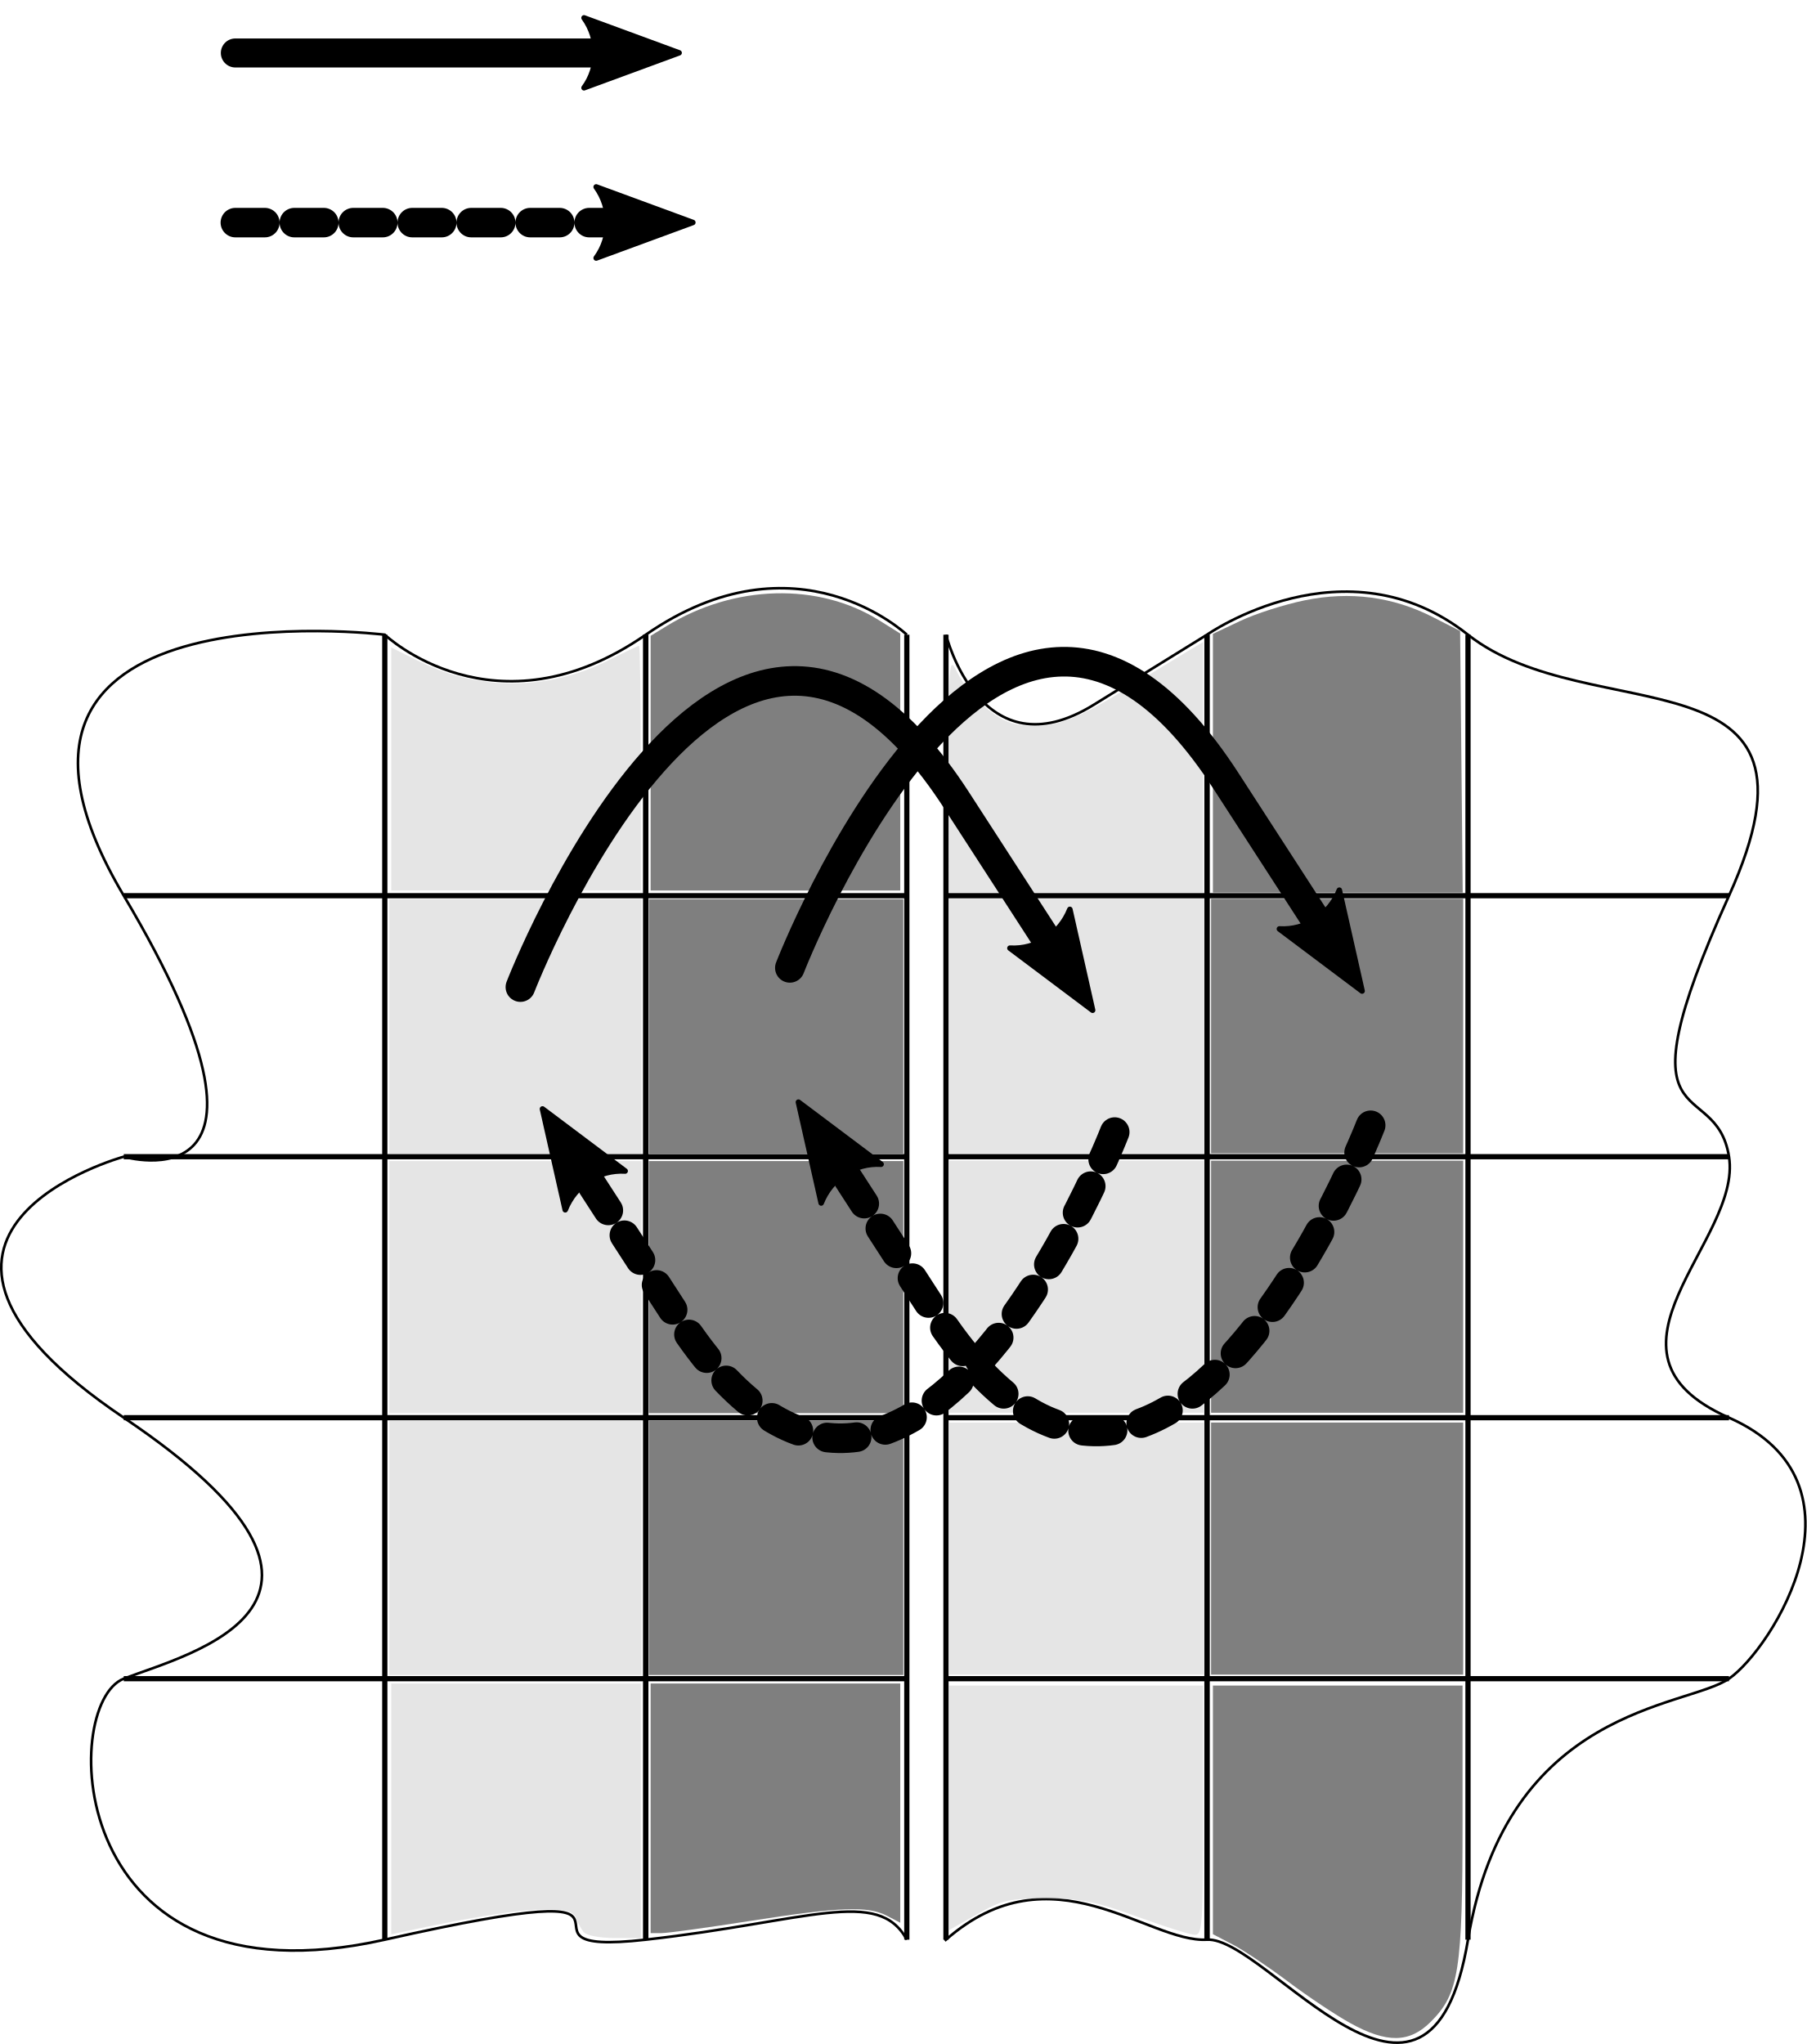
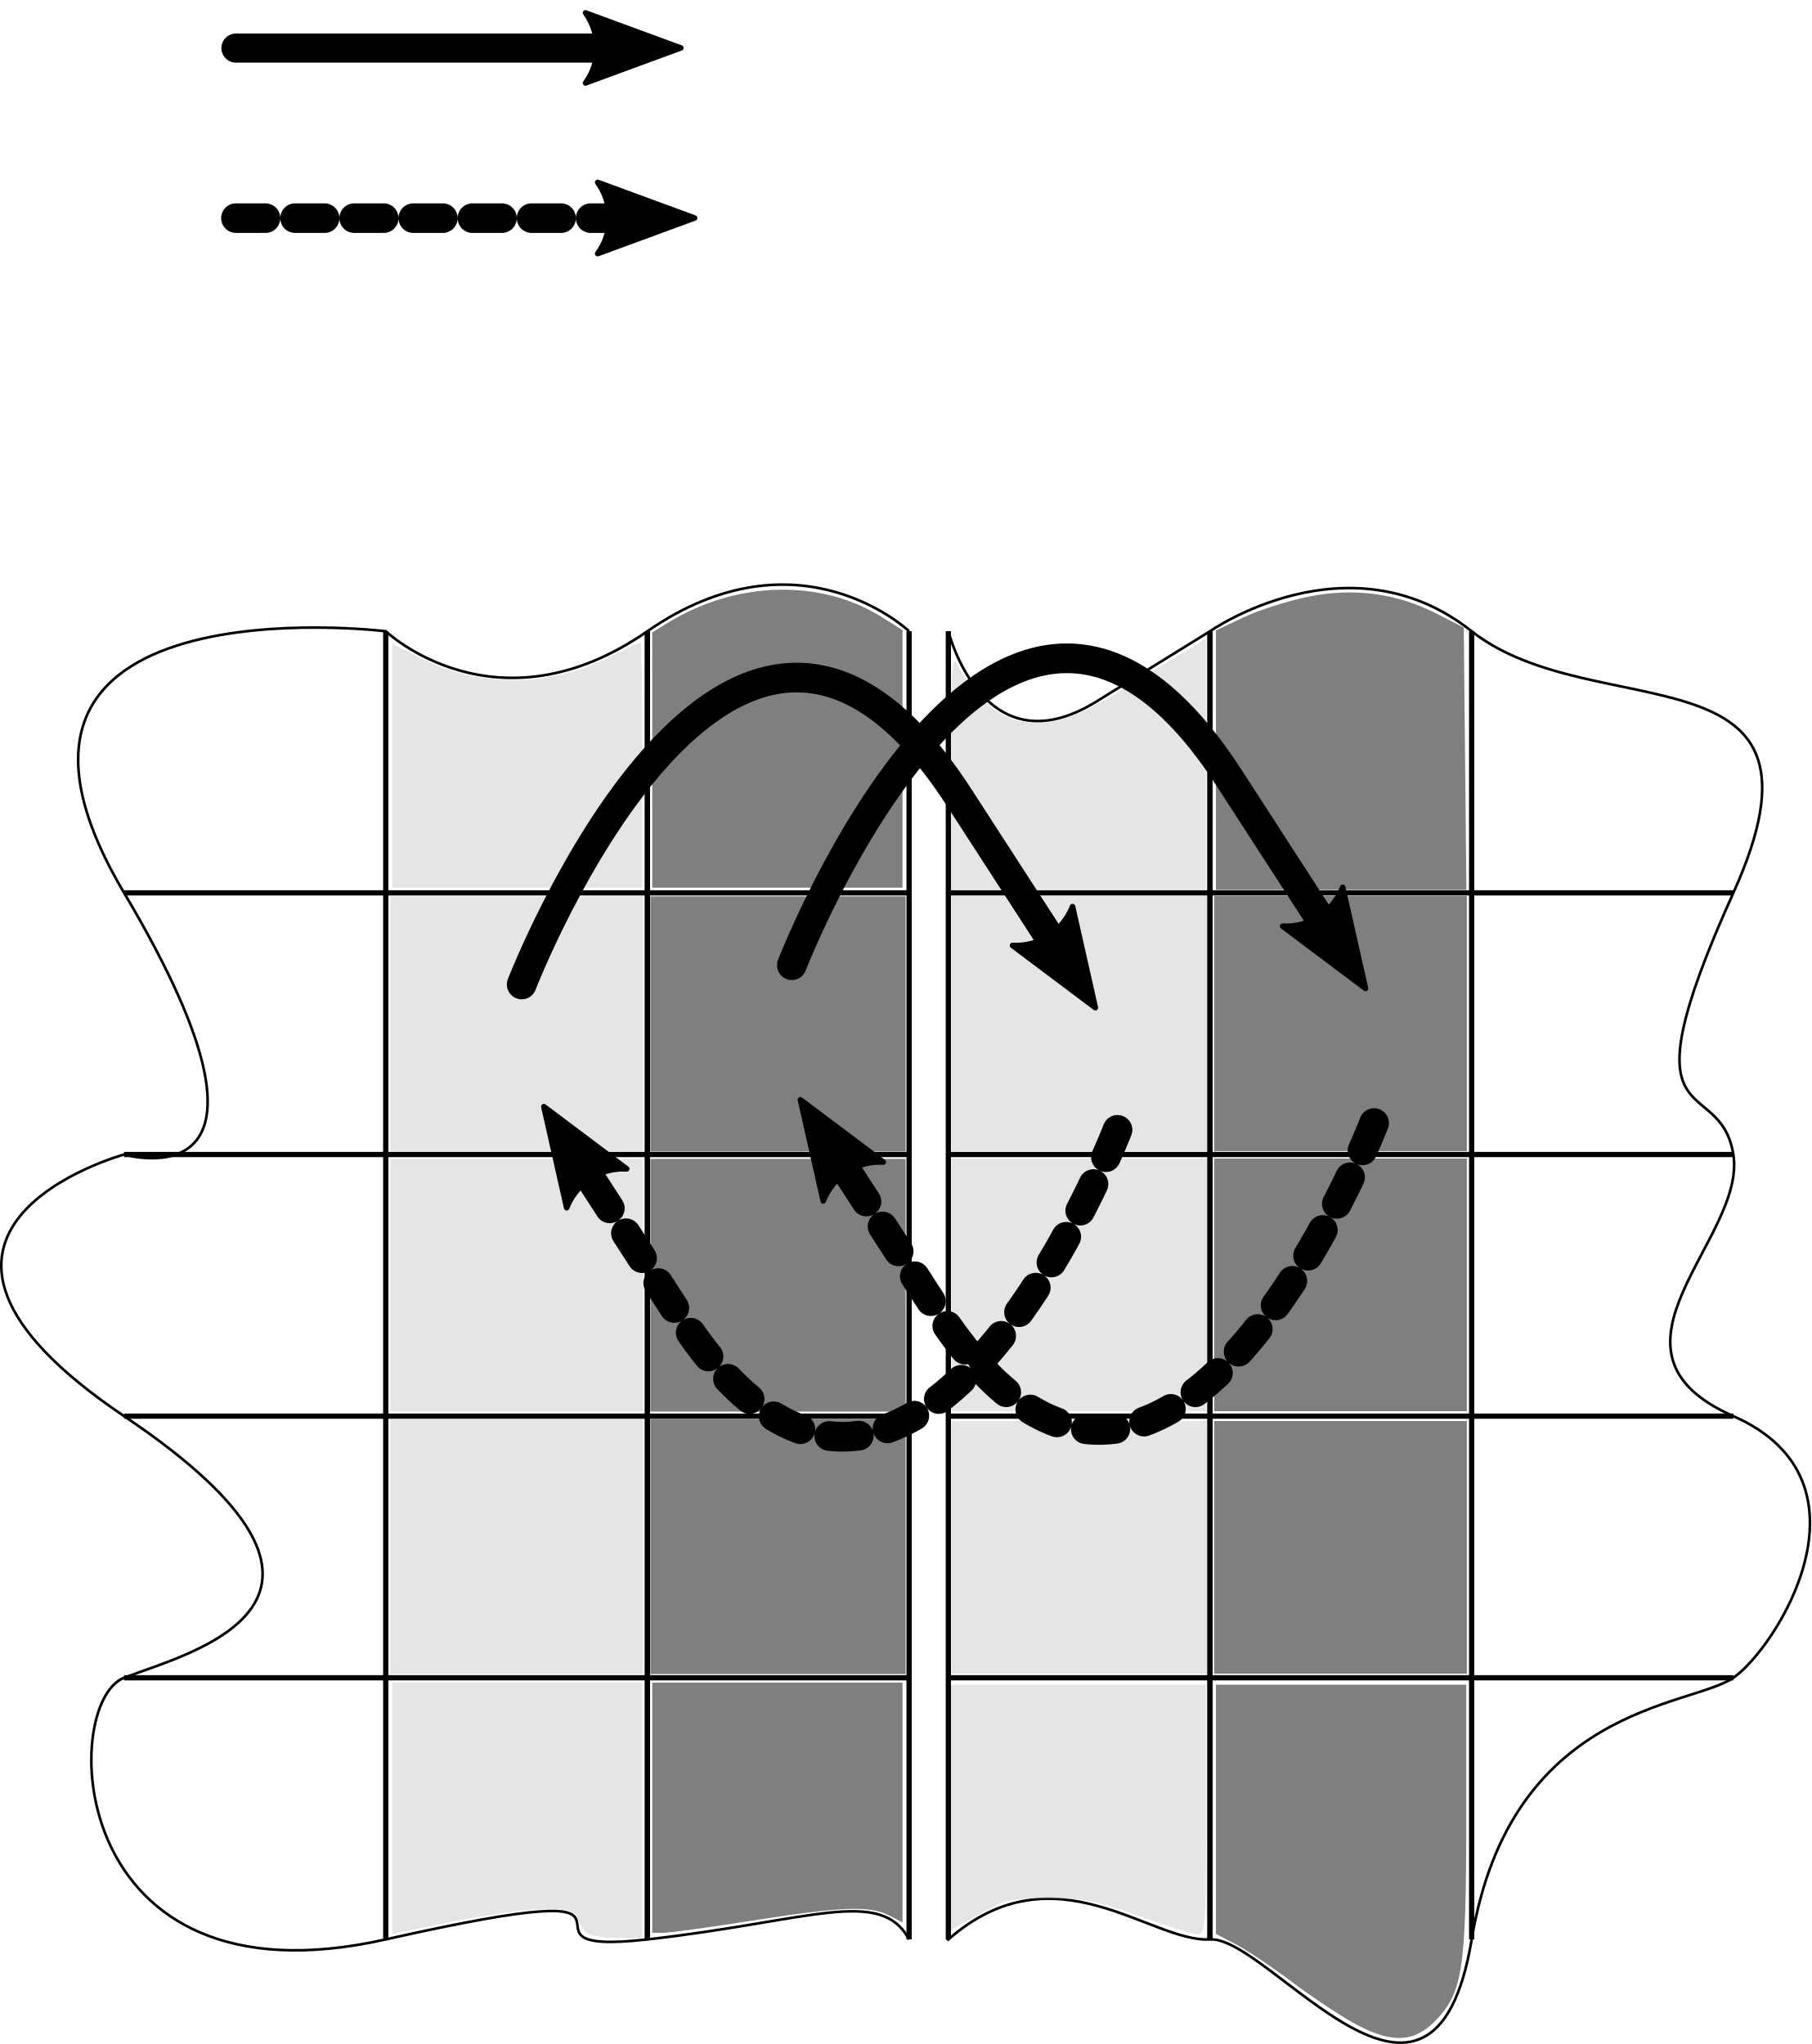
- <svg xmlns="http://www.w3.org/2000/svg" id="svg8" version="1.1" viewBox="0 0 183.145 207.211" height="207.211mm" width="183.145mm">
+ <svg xmlns="http://www.w3.org/2000/svg" id="svg8" version="1.1" viewBox="-2 -2 183.145 206.701" height="206.701mm" width="183.144mm">
  <defs id="defs2">
    <marker style="overflow:visible" id="marker5980" refX="0" refY="0" orient="auto">
      <path transform="matrix(-0.3,0,0,-0.3,0.69,0)" d="M 8.719,4.034 -2.207,0.016 8.719,-4.002 c -1.745,2.372 -1.735,5.617 -6e-7,8.035 z" style="fill:#000000;fill-opacity:1;fill-rule:evenodd;stroke:#000000;stroke-width:0.625;stroke-linejoin:round;stroke-opacity:1" id="path5978" />
    </marker>
    <marker orient="auto" refY="0" refX="0" id="Arrow2Send" style="overflow:visible">
      <path id="path3228" style="fill:#000000;fill-opacity:1;fill-rule:evenodd;stroke:#000000;stroke-width:0.625;stroke-linejoin:round;stroke-opacity:1" d="M 8.719,4.034 -2.207,0.016 8.719,-4.002 c -1.745,2.372 -1.735,5.617 -6e-7,8.035 z" transform="matrix(-0.3,0,0,-0.3,0.69,0)" />
    </marker>
    <marker orient="auto" refY="0" refX="0" id="Arrow1Lstart" style="overflow:visible">
      <path id="path3195" d="M 0,0 5,-5 -12.5,0 5,5 Z" style="fill:#000000;fill-opacity:1;fill-rule:evenodd;stroke:#000000;stroke-width:1pt;stroke-opacity:1" transform="matrix(0.8,0,0,0.8,10,0)" />
    </marker>
    <marker orient="auto" refY="0" refX="0" id="Arrow2Send-3" style="overflow:visible">
      <path id="path3228-6" style="fill:#000000;fill-opacity:1;fill-rule:evenodd;stroke:#000000;stroke-width:0.625;stroke-linejoin:round;stroke-opacity:1" d="M 8.719,4.034 -2.207,0.016 8.719,-4.002 c -1.745,2.372 -1.735,5.617 -6e-7,8.035 z" transform="matrix(-0.3,0,0,-0.3,0.69,0)" />
    </marker>
    <marker orient="auto" refY="0" refX="0" id="Arrow2Send-6" style="overflow:visible">
      <path id="path3228-2" style="fill:#000000;fill-opacity:1;fill-rule:evenodd;stroke:#000000;stroke-width:0.625;stroke-linejoin:round;stroke-opacity:1" d="M 8.719,4.034 -2.207,0.016 8.719,-4.002 c -1.745,2.372 -1.735,5.617 -6e-7,8.035 z" transform="matrix(-0.3,0,0,-0.3,0.69,0)" />
    </marker>
    <marker orient="auto" refY="0" refX="0" id="Arrow2Send-1" style="overflow:visible">
      <path id="path3228-8" style="fill:#000000;fill-opacity:1;fill-rule:evenodd;stroke:#000000;stroke-width:0.625;stroke-linejoin:round;stroke-opacity:1" d="M 8.719,4.034 -2.207,0.016 8.719,-4.002 c -1.745,2.372 -1.735,5.617 -6e-7,8.035 z" transform="matrix(-0.3,0,0,-0.3,0.69,0)" />
    </marker>
    <marker orient="auto" refY="0" refX="0" id="Arrow2Send-1-9" style="overflow:visible">
      <path id="path3228-8-2" style="fill:#000000;fill-opacity:1;fill-rule:evenodd;stroke:#000000;stroke-width:0.625;stroke-linejoin:round;stroke-opacity:1" d="M 8.719,4.034 -2.207,0.016 8.719,-4.002 c -1.745,2.372 -1.735,5.617 -6e-7,8.035 z" transform="matrix(-0.3,0,0,-0.3,0.69,0)" />
    </marker>
    <marker orient="auto" refY="0" refX="0" id="Arrow2Send-1-9-0" style="overflow:visible">
      <path id="path3228-8-2-2" style="fill:#000000;fill-opacity:1;fill-rule:evenodd;stroke:#000000;stroke-width:0.625;stroke-linejoin:round;stroke-opacity:1" d="M 8.719,4.034 -2.207,0.016 8.719,-4.002 c -1.745,2.372 -1.735,5.617 -6e-7,8.035 z" transform="matrix(-0.3,0,0,-0.3,0.69,0)" />
    </marker>
    <marker style="overflow:visible" id="marker5980-6" refX="0" refY="0" orient="auto">
      <path transform="matrix(-0.3,0,0,-0.3,0.69,0)" d="M 8.719,4.034 -2.207,0.016 8.719,-4.002 c -1.745,2.372 -1.735,5.617 -6e-7,8.035 z" style="fill:#000000;fill-opacity:1;fill-rule:evenodd;stroke:#000000;stroke-width:0.625;stroke-linejoin:round;stroke-opacity:1" id="path5978-1" />
    </marker>
  </defs>
-   <g id="layer1" transform="translate(-11.86245,-74.67193)">
+   <g id="layer1" transform="translate(-13.86245,-77.18137)">
    <g id="g3191" transform="translate(10.1724,85.10085)">
      <g style="fill:none;fill-opacity:1" transform="translate(-27.53993,-10.1724)" id="g3031">
        <g style="fill:none;fill-opacity:1" id="g2904" transform="translate(41.77765,64.08704)">
          <path d="M 26.458,0 V 132.292" style="fill:none;fill-opacity:1;stroke:#000000;stroke-width:0.529" id="path2900" />
          <path d="M 52.917,0 V 132.292" style="fill:none;fill-opacity:1;stroke:#000000;stroke-width:0.529" id="path2902" />
        </g>
        <g style="fill:none;fill-opacity:1" id="g2914" transform="translate(41.77765,64.08704)">
          <path d="M 0,26.458 H 79.375" style="fill:none;fill-opacity:1;stroke:#000000;stroke-width:0.529" id="path2906" />
          <path d="M 0,52.917 H 79.375" style="fill:none;fill-opacity:1;stroke:#000000;stroke-width:0.529" id="path2908" />
          <path d="M 0,79.375 H 79.375" style="fill:none;fill-opacity:1;stroke:#000000;stroke-width:0.529" id="path2910" />
          <path d="M 0,105.833 H 79.375" style="fill:none;fill-opacity:1;stroke:#000000;stroke-width:0.529" id="path2912" />
        </g>
        <g style="fill:none;fill-opacity:1" id="g2904-3" transform="translate(68.23599,64.08704)">
          <path d="M 26.458,0 V 132.292" style="fill:none;fill-opacity:1;stroke:#000000;stroke-width:0.529" id="path2900-6" />
          <path d="M 52.917,0 V 132.292" style="fill:none;fill-opacity:1;stroke:#000000;stroke-width:0.529" id="path2902-7" />
        </g>
      </g>
      <path transform="scale(0.2645833)" id="path3077" d="m 254.959,353.866 v -48.762 h 48.762 48.762 v 48.762 48.762 h -48.762 -48.762 z" style="opacity:0.5;fill:#000000;fill-opacity:1;fill-rule:nonzero;stroke:#000000;stroke-width:0;stroke-linecap:square;stroke-linejoin:miter;stroke-miterlimit:4;stroke-dasharray:none;stroke-dashoffset:0;stroke-opacity:1" />
      <path transform="scale(0.2645833)" id="path3079" d="m 254.959,453.735 v -48.293 h 48.762 48.762 v 48.293 48.293 h -48.762 -48.762 z" style="opacity:0.5;fill:#000000;fill-opacity:1;fill-rule:nonzero;stroke:#000000;stroke-width:0;stroke-linecap:square;stroke-linejoin:miter;stroke-miterlimit:4;stroke-dasharray:none;stroke-dashoffset:0;stroke-opacity:1" />
      <path transform="scale(0.2645833)" id="path3081" d="m 254.959,553.603 v -48.762 h 48.762 48.762 v 48.762 48.762 h -48.762 -48.762 z" style="opacity:0.5;fill:#000000;fill-opacity:1;fill-rule:nonzero;stroke:#000000;stroke-width:0;stroke-linecap:square;stroke-linejoin:miter;stroke-miterlimit:4;stroke-dasharray:none;stroke-dashoffset:0;stroke-opacity:1" />
      <path transform="scale(0.2645833)" id="path3097" d="m 155.559,353.866 v -48.762 h 48.293 48.293 v 48.762 48.762 H 203.852 155.559 Z" style="opacity:0.5;fill:#cccccc;fill-opacity:1;fill-rule:nonzero;stroke:#000000;stroke-width:0;stroke-linecap:square;stroke-linejoin:miter;stroke-miterlimit:4;stroke-dasharray:none;stroke-dashoffset:0;stroke-opacity:1" />
      <path transform="scale(0.2645833)" id="path3099" d="m 155.559,453.735 v -48.293 h 48.293 48.293 v 48.293 48.293 H 203.852 155.559 Z" style="opacity:0.5;fill:#cccccc;fill-opacity:1;fill-rule:nonzero;stroke:#000000;stroke-width:0;stroke-linecap:square;stroke-linejoin:miter;stroke-miterlimit:4;stroke-dasharray:none;stroke-dashoffset:0;stroke-opacity:1" />
      <path transform="scale(0.2645833)" id="path3101" d="m 155.559,553.603 v -48.762 h 48.293 48.293 v 48.762 48.762 H 203.852 155.559 Z" style="opacity:0.5;fill:#cccccc;fill-opacity:1;fill-rule:nonzero;stroke:#000000;stroke-width:0;stroke-linecap:square;stroke-linejoin:miter;stroke-miterlimit:4;stroke-dasharray:none;stroke-dashoffset:0;stroke-opacity:1" />
      <path id="path3123" d="m 93.613,53.915 c 0,0 -11.158,-10.609 -26.458,0 -15.3,10.609 -26.458,0 -26.458,0 0,0 -45.467,-5.577 -26.458,26.458 19.009,32.035 0,26.458 0,26.458 0,0 -27.941,7.643 0,26.458 27.941,18.816 6.546,23.929 0,26.458 -6.546,2.53 -6.037,33.764 26.458,26.458 32.496,-7.305 10.001,1.847 26.458,0 16.458,-1.847 23.557,-5.348 26.458,0 v 0 0" style="fill:none;fill-rule:evenodd;stroke:#000000;stroke-width:0.265px;stroke-linecap:butt;stroke-linejoin:miter;stroke-opacity:1" />
      <path transform="scale(0.2645833)" id="path3127" d="m 255.66,252.999 v -48.789 l 6.095,-3.738 c 26.018,-15.956 58.205,-16.801 81.579,-2.141 l 7.967,4.997 0.003,49.231 0.003,49.231 H 303.483 255.659 Z" style="opacity:0.5;fill:#000000;fill-opacity:1;fill-rule:nonzero;stroke:#000000;stroke-width:0;stroke-linecap:square;stroke-linejoin:miter;stroke-miterlimit:4;stroke-dasharray:none;stroke-dashoffset:0;stroke-opacity:1" />
      <path transform="scale(0.2645833)" id="path3129" d="m 255.66,653.437 v -47.824 h 47.824 47.824 v 45.837 45.837 l -5.158,-2.69 c -7.274,-3.794 -17.966,-3.391 -52.168,1.97 -16.436,2.576 -31.782,4.686 -34.103,4.689 l -4.22,0.005 z" style="opacity:0.5;fill:#000000;fill-opacity:1;fill-rule:nonzero;stroke:#000000;stroke-width:0;stroke-linecap:square;stroke-linejoin:miter;stroke-miterlimit:4;stroke-dasharray:none;stroke-dashoffset:0;stroke-opacity:1" />
      <path transform="scale(0.2645833)" id="path3135" d="m 156.261,255.222 v -46.567 l 10.937,5.421 c 22.93,11.365 49.206,11.17 72.418,-0.538 6.021,-3.037 11.25,-5.522 11.62,-5.522 0.37,0 0.673,21.099 0.673,46.886 v 46.886 h -47.824 -47.824 z" style="opacity:0.5;fill:#cccccc;fill-opacity:1;fill-rule:nonzero;stroke:#000000;stroke-width:0;stroke-linecap:square;stroke-linejoin:miter;stroke-miterlimit:4;stroke-dasharray:none;stroke-dashoffset:0;stroke-opacity:1" />
      <path transform="scale(0.2645833)" id="path3137" d="m 229.924,700.792 c -0.998,-1.289 -2.34,-3.821 -2.984,-5.626 -1.922,-5.39 -23.026,-3.673 -64.584,5.255 l -6.095,1.309 v -48.059 -48.059 h 47.824 47.824 v 48.762 48.762 h -10.085 c -5.851,0 -10.847,-0.984 -11.899,-2.344 z" style="opacity:0.5;fill:#cccccc;fill-opacity:1;fill-rule:nonzero;stroke:#000000;stroke-width:0;stroke-linecap:square;stroke-linejoin:miter;stroke-miterlimit:4;stroke-dasharray:none;stroke-dashoffset:0;stroke-opacity:1" />
    </g>
    <g id="g3166" transform="translate(-16.68896,84.81382)">
      <g id="g3018">
        <g id="g2904-5" transform="matrix(-1,0,0,1,203.8188,54.20166)">
          <path d="M 26.458,0 V 132.292" style="fill:none;stroke:#000000;stroke-width:0.529" id="path2900-3" />
          <path d="M 52.917,0 V 132.292" style="fill:none;stroke:#000000;stroke-width:0.529" id="path2902-5" />
        </g>
        <g id="g2914-6" transform="matrix(-1,0,0,1,203.8188,54.20166)">
          <path d="M 0,26.458 H 79.375" style="fill:none;stroke:#000000;stroke-width:0.529" id="path2906-2" />
          <path d="M 0,52.917 H 79.375" style="fill:none;stroke:#000000;stroke-width:0.529" id="path2908-9" />
          <path d="M 0,79.375 H 79.375" style="fill:none;stroke:#000000;stroke-width:0.529" id="path2910-1" />
          <path d="M 0,105.833 H 79.375" style="fill:none;stroke:#000000;stroke-width:0.529" id="path2912-2" />
        </g>
        <g id="g2904-3-7" transform="matrix(-1,0,0,1,177.3605,54.20166)">
          <path d="M 26.458,0 V 132.292" style="fill:none;stroke:#000000;stroke-width:0.529" id="path2900-6-0" />
          <path d="M 52.917,0 V 132.292" style="fill:none;stroke:#000000;stroke-width:0.529" id="path2902-7-9" />
        </g>
      </g>
      <path transform="scale(0.2645833)" id="path3103" d="m 471.574,354.804 v -48.762 h 48.762 48.762 v 48.762 48.762 h -48.762 -48.762 z" style="opacity:0.5;fill:#cccccc;fill-opacity:1;fill-rule:nonzero;stroke:#000000;stroke-width:0;stroke-linecap:square;stroke-linejoin:miter;stroke-miterlimit:4;stroke-dasharray:none;stroke-dashoffset:0;stroke-opacity:1" />
      <path transform="scale(0.2645833)" id="path3105" d="m 471.574,454.672 v -48.293 h 48.762 48.762 v 48.293 48.293 h -48.762 -48.762 z" style="opacity:0.5;fill:#cccccc;fill-opacity:1;fill-rule:nonzero;stroke:#000000;stroke-width:0;stroke-linecap:square;stroke-linejoin:miter;stroke-miterlimit:4;stroke-dasharray:none;stroke-dashoffset:0;stroke-opacity:1" />
      <path transform="scale(0.2645833)" id="path3107" d="m 471.574,555.009 v -48.293 h 48.762 48.762 v 48.293 48.293 h -48.762 -48.762 z" style="opacity:0.5;fill:#cccccc;fill-opacity:1;fill-rule:nonzero;stroke:#000000;stroke-width:0;stroke-linecap:square;stroke-linejoin:miter;stroke-miterlimit:4;stroke-dasharray:none;stroke-dashoffset:0;stroke-opacity:1" />
      <path transform="scale(0.2645833)" id="path3109" d="m 571.911,354.804 v -48.762 h 48.293 48.293 v 48.762 48.762 h -48.293 -48.293 z" style="opacity:0.5;fill:#000000;fill-opacity:1;fill-rule:nonzero;stroke:#000000;stroke-width:0;stroke-linecap:square;stroke-linejoin:miter;stroke-miterlimit:4;stroke-dasharray:none;stroke-dashoffset:0;stroke-opacity:1" />
      <path transform="scale(0.2645833)" id="path3111" d="m 571.911,454.672 v -48.293 h 48.293 48.293 v 48.293 48.293 h -48.293 -48.293 z" style="opacity:0.5;fill:#000000;fill-opacity:1;fill-rule:nonzero;stroke:#000000;stroke-width:0;stroke-linecap:square;stroke-linejoin:miter;stroke-miterlimit:4;stroke-dasharray:none;stroke-dashoffset:0;stroke-opacity:1" />
      <path transform="scale(0.2645833)" id="path3115" d="m 571.911,555.009 v -48.293 h 48.293 48.293 v 48.293 48.293 h -48.293 -48.293 z" style="opacity:0.5;fill:#000000;fill-opacity:1;fill-rule:nonzero;stroke:#000000;stroke-width:0;stroke-linecap:square;stroke-linejoin:miter;stroke-miterlimit:4;stroke-dasharray:none;stroke-dashoffset:0;stroke-opacity:1" />
      <path id="path3125" d="m 124.444,54.202 c 0,0 3.527,14.192 14.993,7.096 l 11.466,-7.096 c 0,0 14.017,-9.825 26.458,0 12.442,9.825 37.994,0.913 26.458,26.458 -11.536,25.545 -1.366,17.943 0,26.458 1.366,8.515 -15.012,19.839 0,26.458 15.012,6.619 4.34,23.471 0,26.458 -4.34,2.987 -22.525,2.789 -26.458,26.458 -3.933,23.669 -20.451,-0.347 -26.458,0 -6.007,0.347 -15.687,-9.425 -26.458,0 l -0.124,0.109" style="fill:none;fill-rule:evenodd;stroke:#000000;stroke-width:0.265px;stroke-linecap:butt;stroke-linejoin:miter;stroke-opacity:1" />
      <path transform="scale(0.2645833)" id="path3131" d="m 572.612,254.101 v -49.563 l 10.56,-4.996 c 5.808,-2.748 16.903,-6.289 24.654,-7.87 17.396,-3.547 33.754,-1.385 49.181,6.502 l 10.315,5.273 0.499,50.109 0.499,50.109 h -47.855 -47.855 z" style="opacity:0.5;fill:#000000;fill-opacity:1;fill-rule:nonzero;stroke:#000000;stroke-width:0;stroke-linecap:square;stroke-linejoin:miter;stroke-miterlimit:4;stroke-dasharray:none;stroke-dashoffset:0;stroke-opacity:1" />
      <path transform="scale(0.2645833)" id="path3133" d="m 625.286,736.856 c -5.585,-3.078 -16.317,-10.235 -23.849,-15.905 -7.532,-5.669 -17.099,-12.082 -21.26,-14.251 l -7.565,-3.943 v -47.635 -47.635 h 47.824 47.824 v 51.235 c 0,58.091 -1.365,66.784 -12.185,77.604 -8.118,8.118 -16.753,8.266 -30.789,0.529 z" style="opacity:0.5;fill:#000000;fill-opacity:1;fill-rule:nonzero;stroke:#000000;stroke-width:0;stroke-linecap:square;stroke-linejoin:miter;stroke-miterlimit:4;stroke-dasharray:none;stroke-dashoffset:0;stroke-opacity:1" />
      <path transform="scale(0.2645833)" id="path3139" d="m 543.543,696.023 c -15.966,-5.819 -21.125,-6.845 -34.696,-6.894 -14.592,-0.053 -16.854,0.459 -26.725,6.053 l -10.784,6.111 V 654.391 607.488 h 48.762 48.762 v 47.824 c 0,44.349 -0.238,47.814 -3.282,47.685 -1.805,-0.076 -11.722,-3.215 -22.037,-6.975 z" style="opacity:0.5;fill:#cccccc;fill-opacity:1;fill-rule:nonzero;stroke:#000000;stroke-width:0;stroke-linecap:square;stroke-linejoin:miter;stroke-miterlimit:4;stroke-dasharray:none;stroke-dashoffset:0;stroke-opacity:1" />
      <path transform="scale(0.2645833)" id="path3141" d="m 471.38,258.184 c 0.041,-43.777 0.16,-45.242 3.173,-39.126 4.586,9.309 15.1,18.712 22.47,20.095 12.183,2.286 21.093,-0.457 40.684,-12.522 10.43,-6.423 21.706,-13.323 25.059,-15.333 l 6.095,-3.654 v 48.009 48.009 h -48.762 -48.762 z" style="opacity:0.5;fill:#cccccc;fill-opacity:1;fill-rule:nonzero;stroke:#000000;stroke-width:0;stroke-linecap:square;stroke-linejoin:miter;stroke-miterlimit:4;stroke-dasharray:none;stroke-dashoffset:0;stroke-opacity:1" />
    </g>
    <path style="fill:none;fill-opacity:1;fill-rule:evenodd;stroke:#000000;stroke-width:3;stroke-linecap:round;stroke-linejoin:miter;stroke-miterlimit:4;stroke-dasharray:none;stroke-dashoffset:0;stroke-opacity:1;marker-end:url(#Arrow2Send)" d="m 91.93,172.79 c 0,0 21.129,-54.619 44.21,-18.947 l 11.579,17.895" id="path3193" />
    <path style="fill:none;fill-opacity:1;fill-rule:evenodd;stroke:#000000;stroke-width:3;stroke-linecap:round;stroke-linejoin:miter;stroke-miterlimit:4;stroke-dasharray:none;stroke-dashoffset:0;stroke-opacity:1;marker-end:url(#Arrow2Send-6)" d="m 64.614,174.738 c 0,0 21.129,-54.619 44.21,-18.947 l 11.579,17.895" id="path3193-6" />
    <path style="fill:none;fill-opacity:1;fill-rule:evenodd;stroke:#000000;stroke-width:3;stroke-linecap:round;stroke-linejoin:miter;stroke-miterlimit:4;stroke-dasharray:3, 3;stroke-dashoffset:0;stroke-opacity:1;marker-end:url(#Arrow2Send-1-9)" d="m 150.804,188.749 c 0,0 -21.129,54.619 -44.211,18.947 L 95.015,189.801" id="path3193-7" />
    <path style="fill:none;fill-opacity:1;fill-rule:evenodd;stroke:#000000;stroke-width:3;stroke-linecap:round;stroke-linejoin:miter;stroke-miterlimit:4;stroke-dasharray:3, 3;stroke-dashoffset:0;stroke-opacity:1;marker-end:url(#Arrow2Send-1-9-0)" d="m 124.859,189.437 c 0,0 -21.129,54.619 -44.211,18.947 L 69.07,190.49" id="path3193-7-3" />
    <flowRoot xml:space="preserve" id="flowRoot5897" style="font-style:normal;font-weight:normal;font-size:85.333px;line-height:125%;font-family:Sans;letter-spacing:0px;word-spacing:0px;fill:#000000;fill-opacity:1;stroke:none;stroke-width:1px;stroke-linecap:butt;stroke-linejoin:miter;stroke-opacity:1" transform="matrix(0.2645833,0,0,0.2645833,0,-8.70185)">
      <flowRegion id="flowRegion5899">
        <rect id="rect5901" width="119.859" height="117.687" x="210.858" y="442.205" />
      </flowRegion>
      <flowPara id="flowPara5903" style="font-style:normal;font-variant:normal;font-weight:bold;font-stretch:normal;font-family:Sans;-inkscape-font-specification:'Sans Bold'">A</flowPara>
    </flowRoot>
    <flowRoot xml:space="preserve" id="flowRoot5905" style="font-style:normal;font-weight:normal;font-size:85.333px;line-height:125%;font-family:Sans;letter-spacing:0px;word-spacing:0px;fill:#000000;fill-opacity:1;stroke:none;stroke-width:1px;stroke-linecap:butt;stroke-linejoin:miter;stroke-opacity:1" transform="matrix(0.2645833,0,0,0.2645833,2.26905,-4.163579)">
      <flowRegion id="flowRegion5907">
        <rect id="rect5909" width="103.574" height="100.448" x="303.688" y="424.965" />
      </flowRegion>
      <flowPara id="flowPara5911" style="font-style:normal;font-variant:normal;font-weight:bold;font-stretch:normal;font-family:Sans;-inkscape-font-specification:'Sans Bold'">B</flowPara>
    </flowRoot>
    <flowRoot transform="matrix(0.2645833,0,0,0.2645833,57.39738,-8.763856)" xml:space="preserve" id="flowRoot5897-7" style="font-style:normal;font-weight:normal;font-size:85.333px;line-height:125%;font-family:Sans;letter-spacing:0px;word-spacing:0px;fill:#000000;fill-opacity:1;stroke:none;stroke-width:1px;stroke-linecap:butt;stroke-linejoin:miter;stroke-opacity:1">
      <flowRegion id="flowRegion5899-5">
        <rect id="rect5901-9" width="119.859" height="117.687" x="210.858" y="442.205" />
      </flowRegion>
      <flowPara id="flowPara5903-2" style="font-style:normal;font-variant:normal;font-weight:bold;font-stretch:normal;font-family:Sans;-inkscape-font-specification:'Sans Bold'">A'</flowPara>
    </flowRoot>
    <flowRoot transform="matrix(0.2645833,0,0,0.2645833,57.8185,-4.225756)" xml:space="preserve" id="flowRoot5905-2" style="font-style:normal;font-weight:normal;font-size:85.333px;line-height:125%;font-family:Sans;letter-spacing:0px;word-spacing:0px;fill:#000000;fill-opacity:1;stroke:none;stroke-width:1px;stroke-linecap:butt;stroke-linejoin:miter;stroke-opacity:1">
      <flowRegion id="flowRegion5907-8">
        <rect id="rect5909-9" width="103.574" height="100.448" x="303.688" y="424.965" />
      </flowRegion>
      <flowPara id="flowPara5911-7" style="font-style:normal;font-variant:normal;font-weight:bold;font-stretch:normal;font-family:Sans;-inkscape-font-specification:'Sans Bold'">B'</flowPara>
    </flowRoot>
    <path style="fill:none;fill-rule:evenodd;stroke:#000000;stroke-width:2.942;stroke-linecap:round;stroke-linejoin:miter;stroke-miterlimit:4;stroke-dasharray:none;stroke-opacity:1;marker-end:url(#marker5980)" d="M 35.719,80.042 H 76.729" id="path5955" />
    <path style="fill:none;fill-rule:evenodd;stroke:#000000;stroke-width:2.989;stroke-linecap:round;stroke-linejoin:miter;stroke-miterlimit:4;stroke-dasharray:2.989, 2.989;stroke-dashoffset:0;stroke-opacity:1;marker-end:url(#marker5980-6)" d="M 35.719,97.24 H 78.052" id="path5955-2" />
    <flowRoot xml:space="preserve" id="flowRoot6231" style="font-style:normal;font-weight:normal;font-size:48px;line-height:125%;font-family:Sans;letter-spacing:0px;word-spacing:0px;fill:#000000;fill-opacity:1;stroke:none;stroke-width:1px;stroke-linecap:butt;stroke-linejoin:miter;stroke-opacity:1" transform="matrix(0.2645833,0,0,0.2645833,-13.22917,1.322916)">
      <flowRegion id="flowRegion6233">
        <rect id="rect6235" width="330.926" height="55.154" x="390.323" y="269.749" />
      </flowRegion>
      <flowPara id="flowPara6237">1. X' = X + X'</flowPara>
    </flowRoot>
    <flowRoot transform="matrix(0.2645833,0,0,0.2645833,-14.41601,18.66315)" xml:space="preserve" id="flowRoot6231-9" style="font-style:normal;font-weight:normal;font-size:48px;line-height:125%;font-family:Sans;letter-spacing:0px;word-spacing:0px;fill:#000000;fill-opacity:1;stroke:none;stroke-width:1px;stroke-linecap:butt;stroke-linejoin:miter;stroke-opacity:1">
      <flowRegion id="flowRegion6233-3">
        <rect id="rect6235-1" width="282.843" height="59.397" x="390.323" y="269.749" />
      </flowRegion>
      <flowPara id="flowPara6237-9">2. X = X'</flowPara>
    </flowRoot>
  </g>
</svg>
